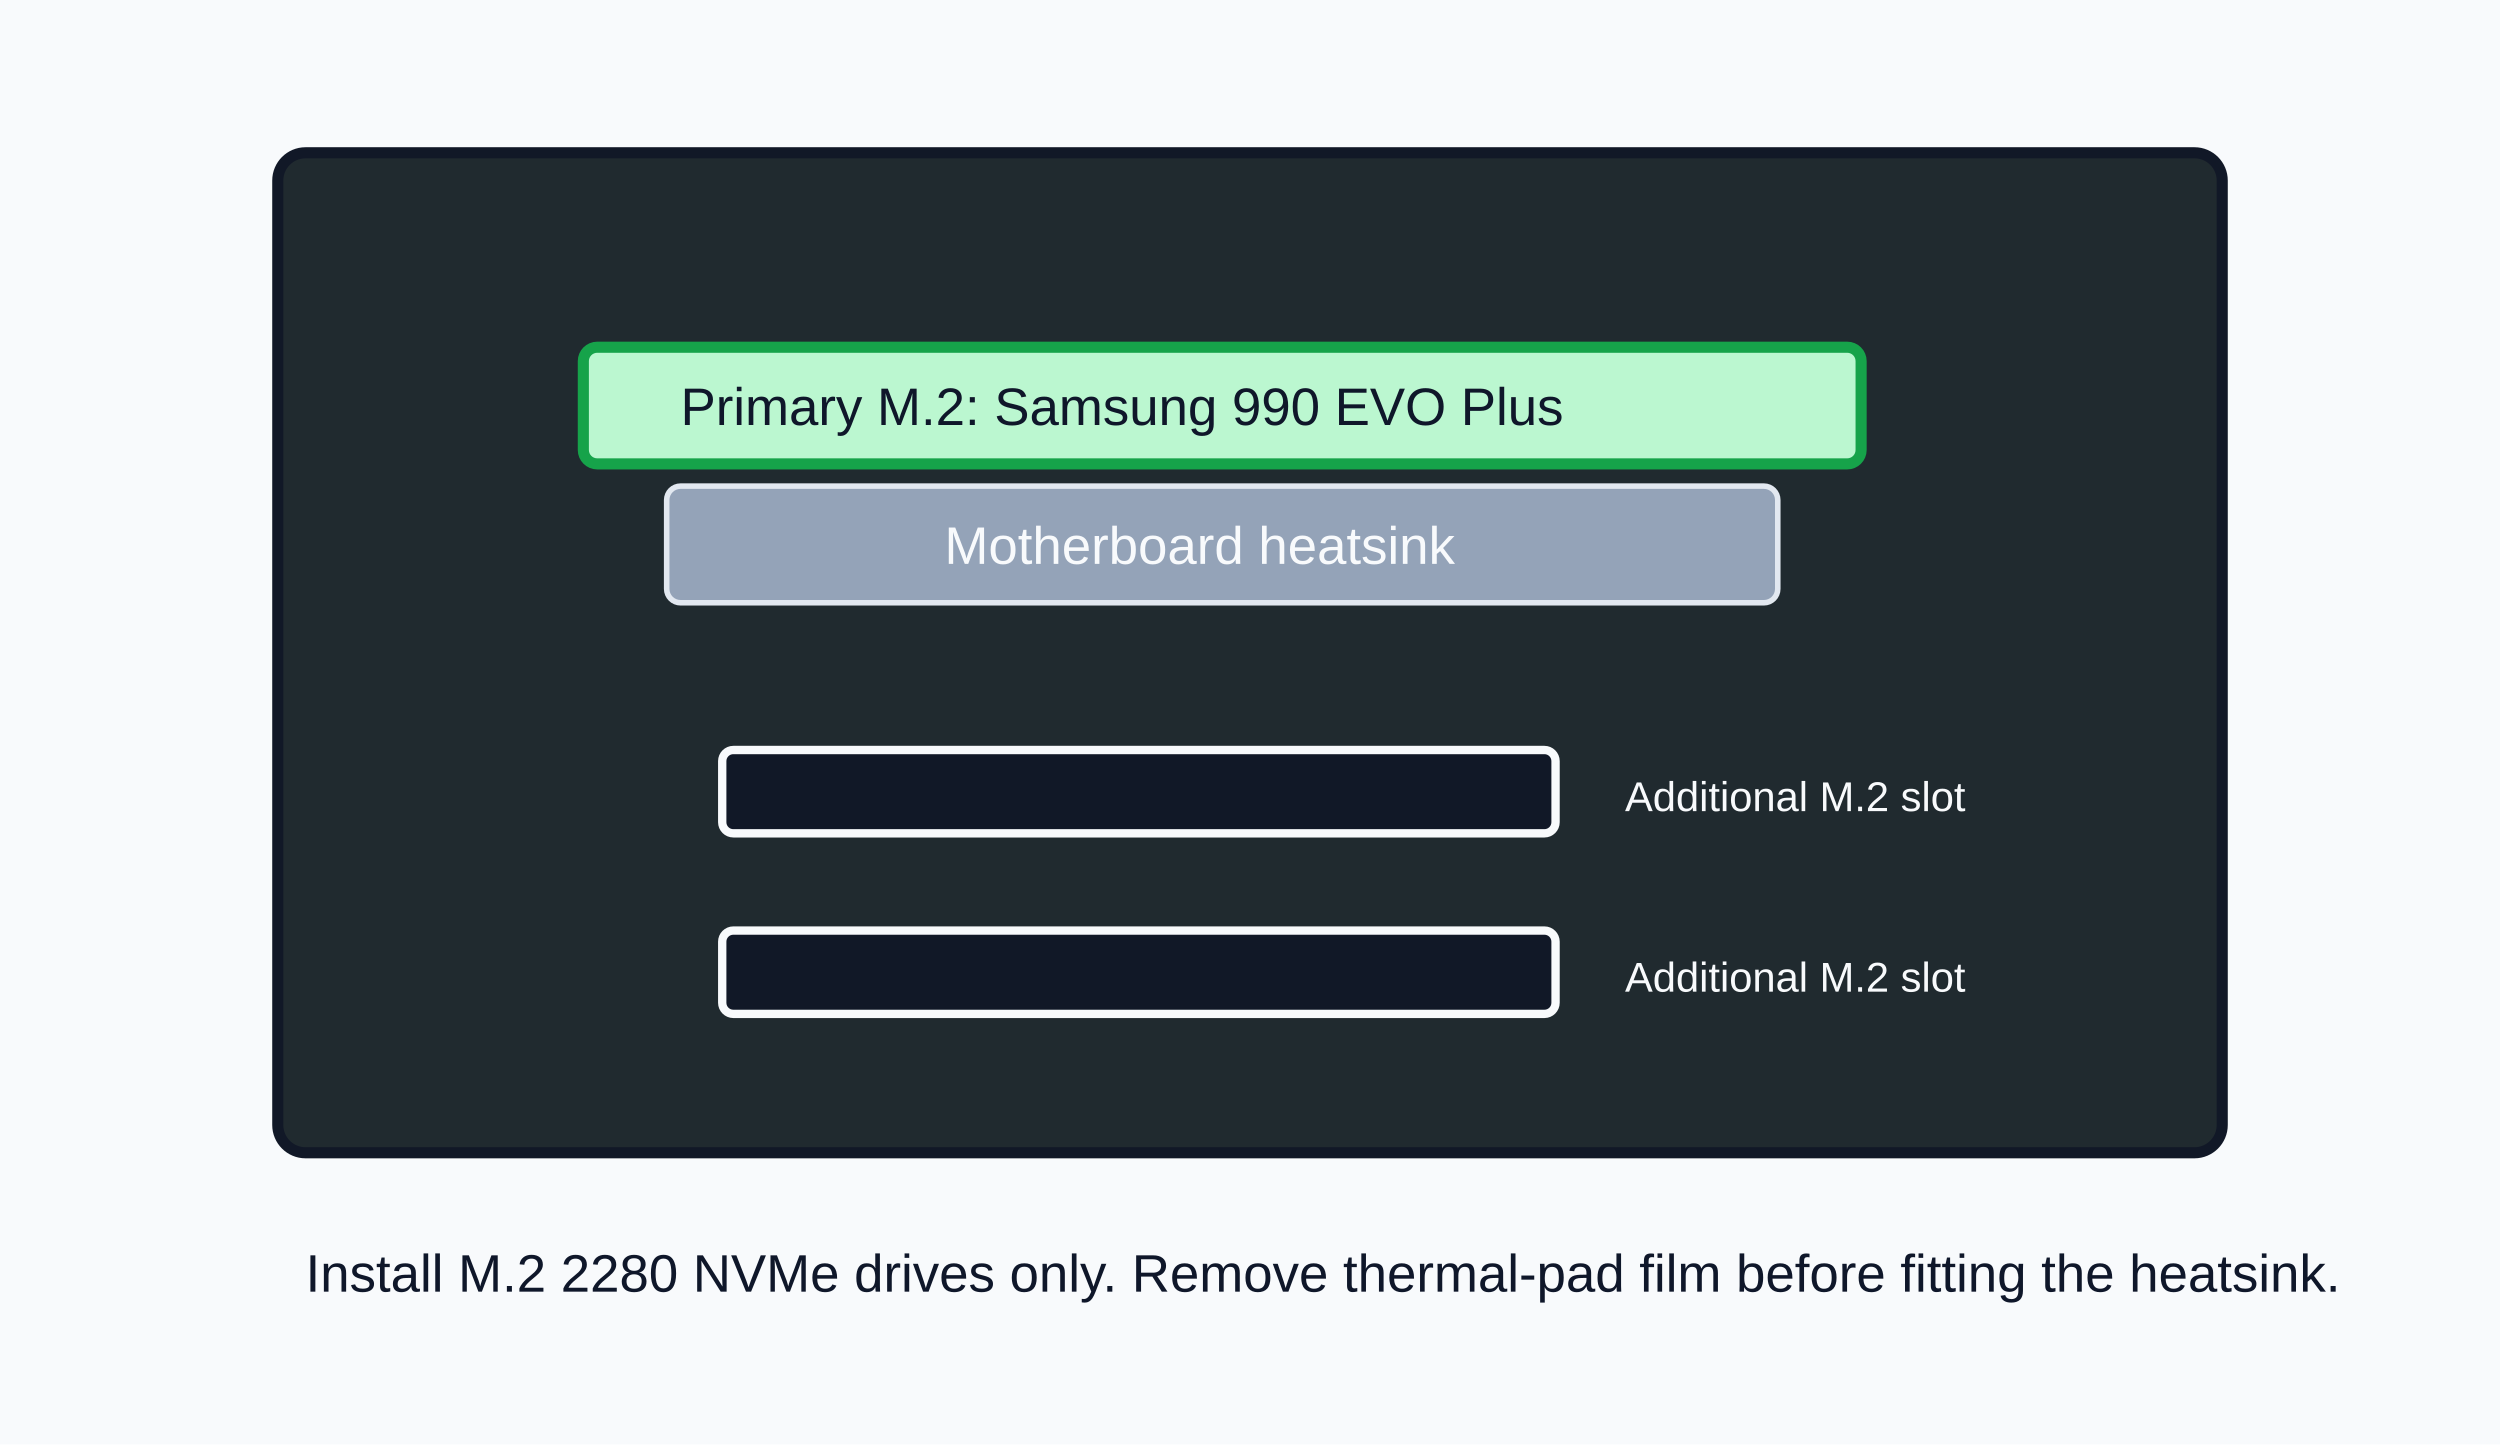
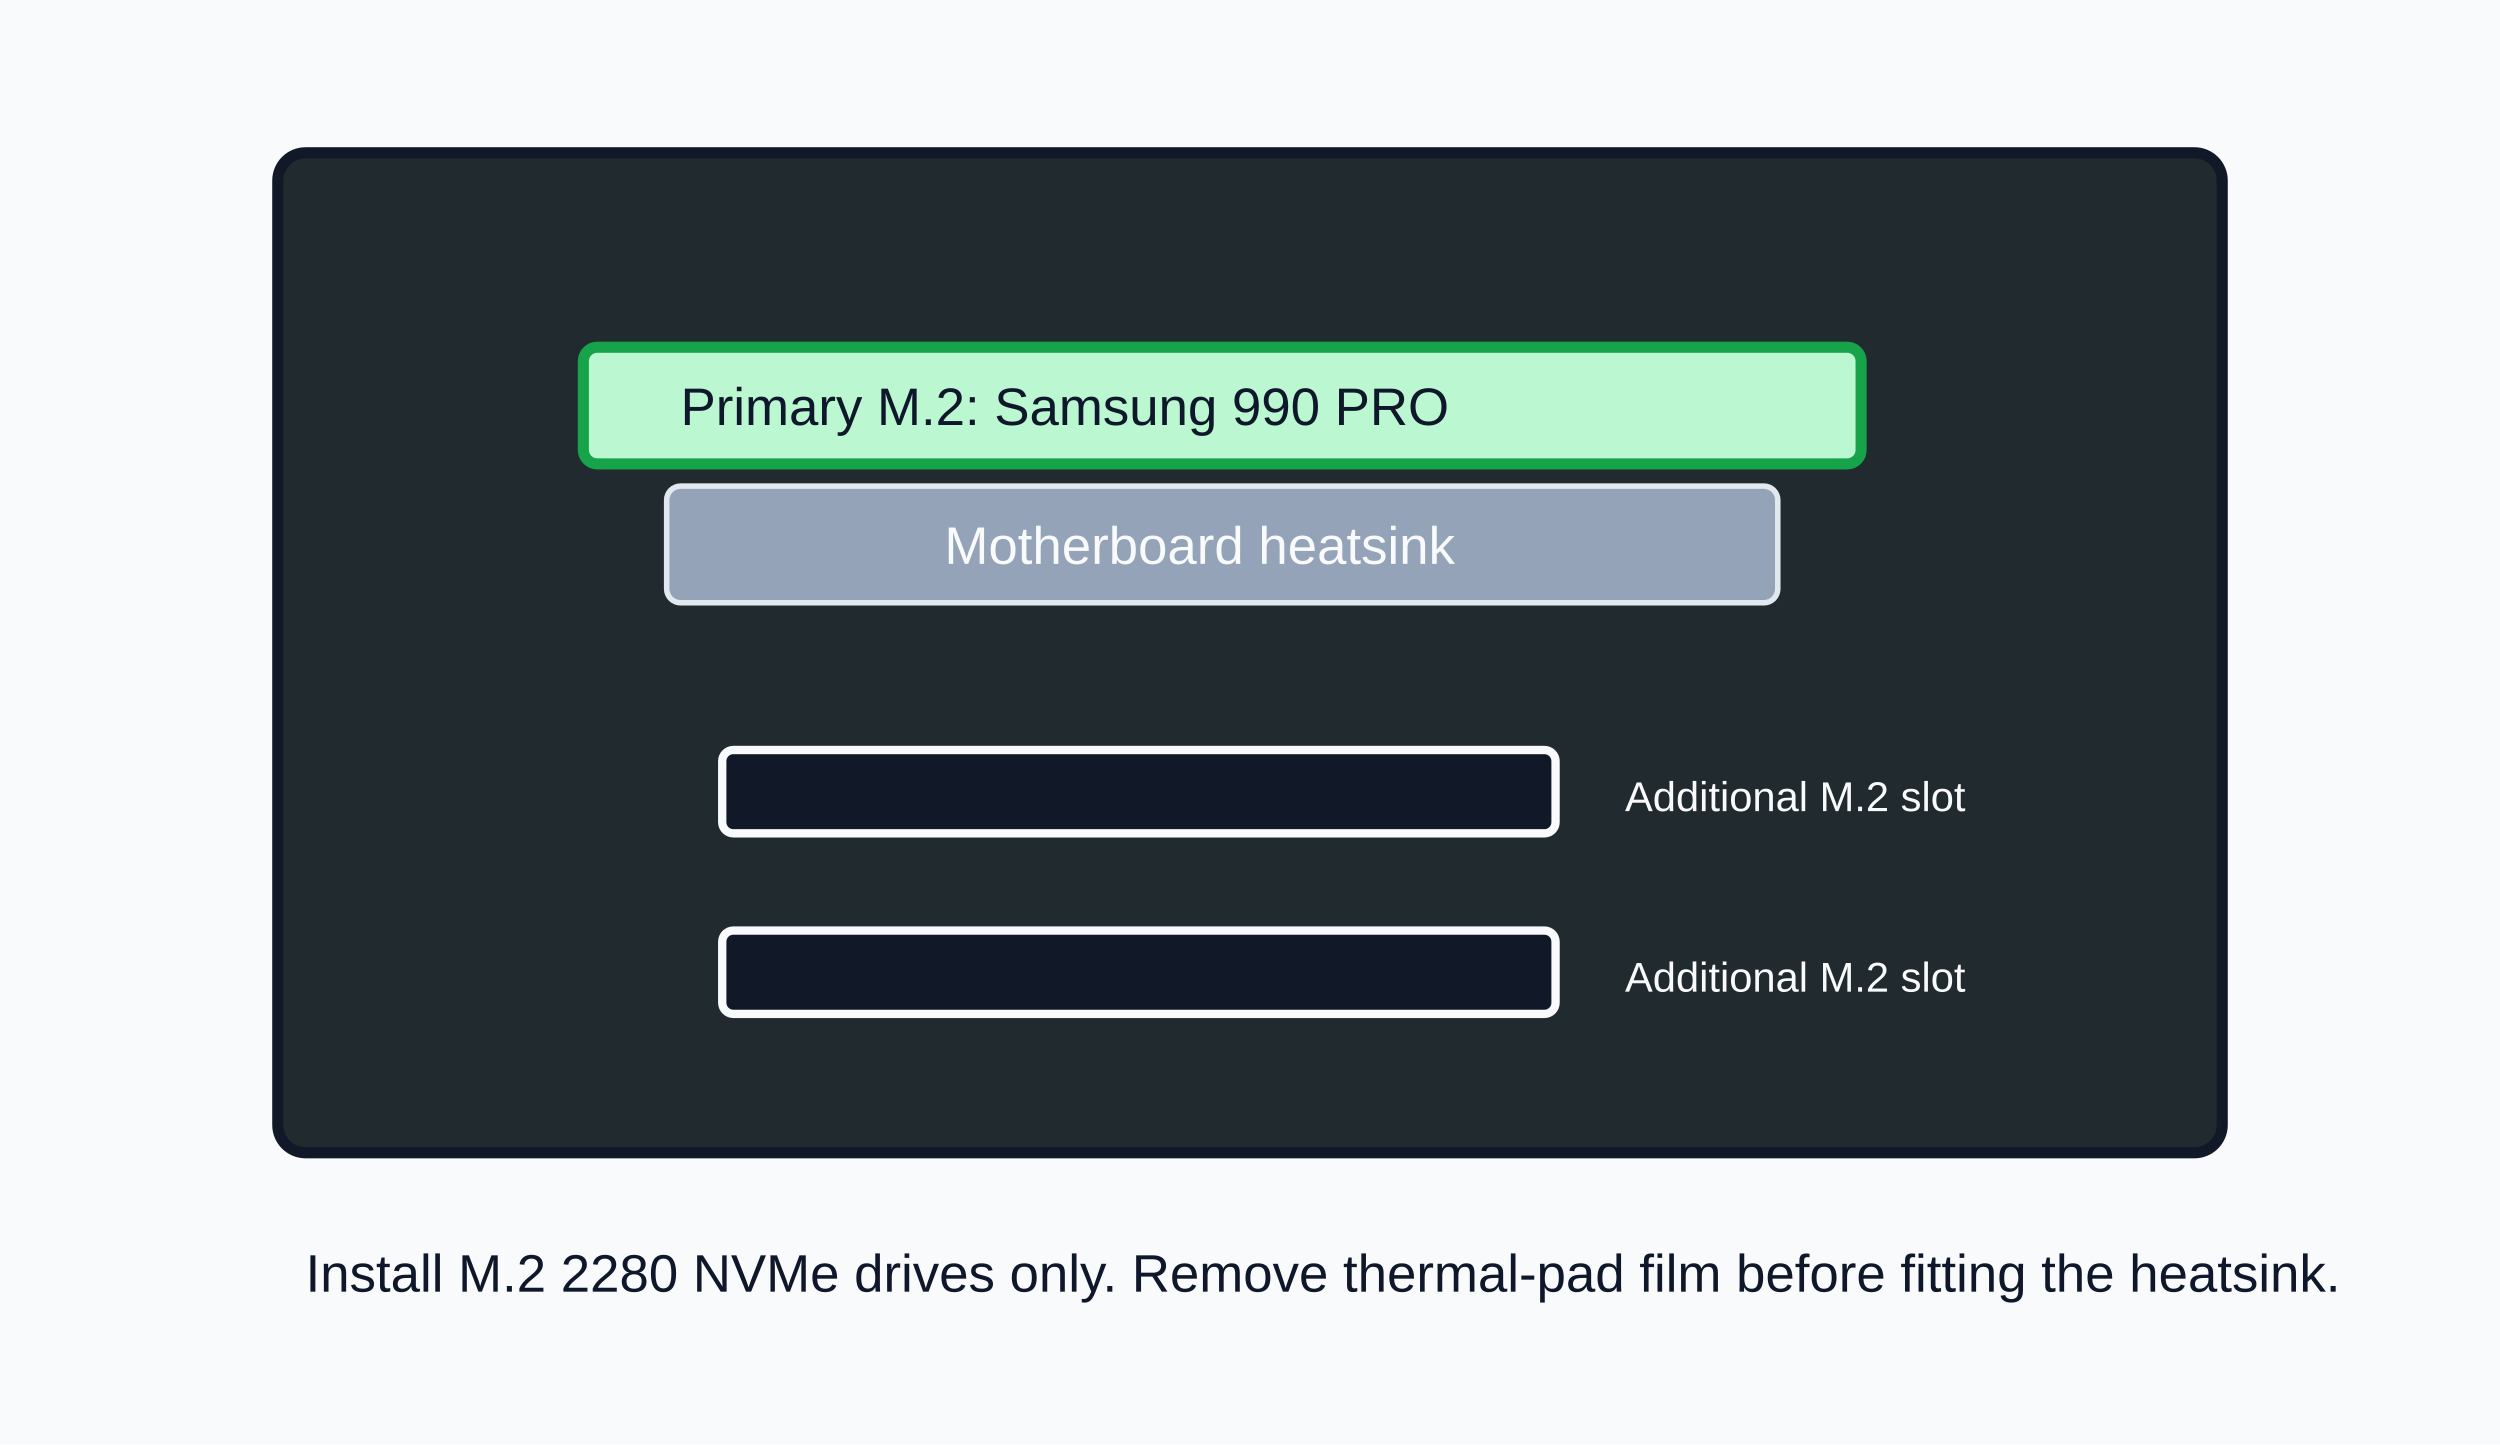
<svg xmlns="http://www.w3.org/2000/svg" width="900" height="520" viewBox="0 0 900 520" role="img" aria-labelledby="title desc">
  <style>
    .board{fill:#202a2f;stroke:#111827;stroke-width:4}.slot{fill:#111827;stroke:#f8fafc;stroke-width:3}.primary{fill:#bbf7d0;stroke:#16a34a;stroke-width:4}
    .heatsink{fill:#94a3b8;stroke:#e2e8f0;stroke-width:2}text{font-family:Arial,sans-serif;fill:#f8fafc;font-size:19px}.dark{fill:#0f172a}.small{font-size:15px}
  </style>
  <rect width="100%" height="100%" fill="#f8fafc" />
  <rect class="board" x="100" y="55" width="700" height="360" rx="10" />
  <rect class="primary" x="210" y="125" width="460" height="42" rx="5" />
-   <text class="dark" x="245" y="153">Primary M.2: Samsung 990 EVO Plus</text>
+   <text class="dark" x="245" y="153">Primary M.2: Samsung 990 PRO</text>
  <rect class="heatsink" x="240" y="175" width="400" height="42" rx="5" />
  <text x="340" y="203">Motherboard heatsink</text>
  <rect class="slot" x="260" y="270" width="300" height="30" rx="4" />
  <text x="585" y="292" class="small">Additional M.2 slot</text>
  <rect class="slot" x="260" y="335" width="300" height="30" rx="4" />
  <text x="585" y="357" class="small">Additional M.2 slot</text>
  <text class="dark" x="110" y="465">Install M.2 2280 NVMe drives only. Remove thermal-pad film before fitting the heatsink.</text>
</svg>
